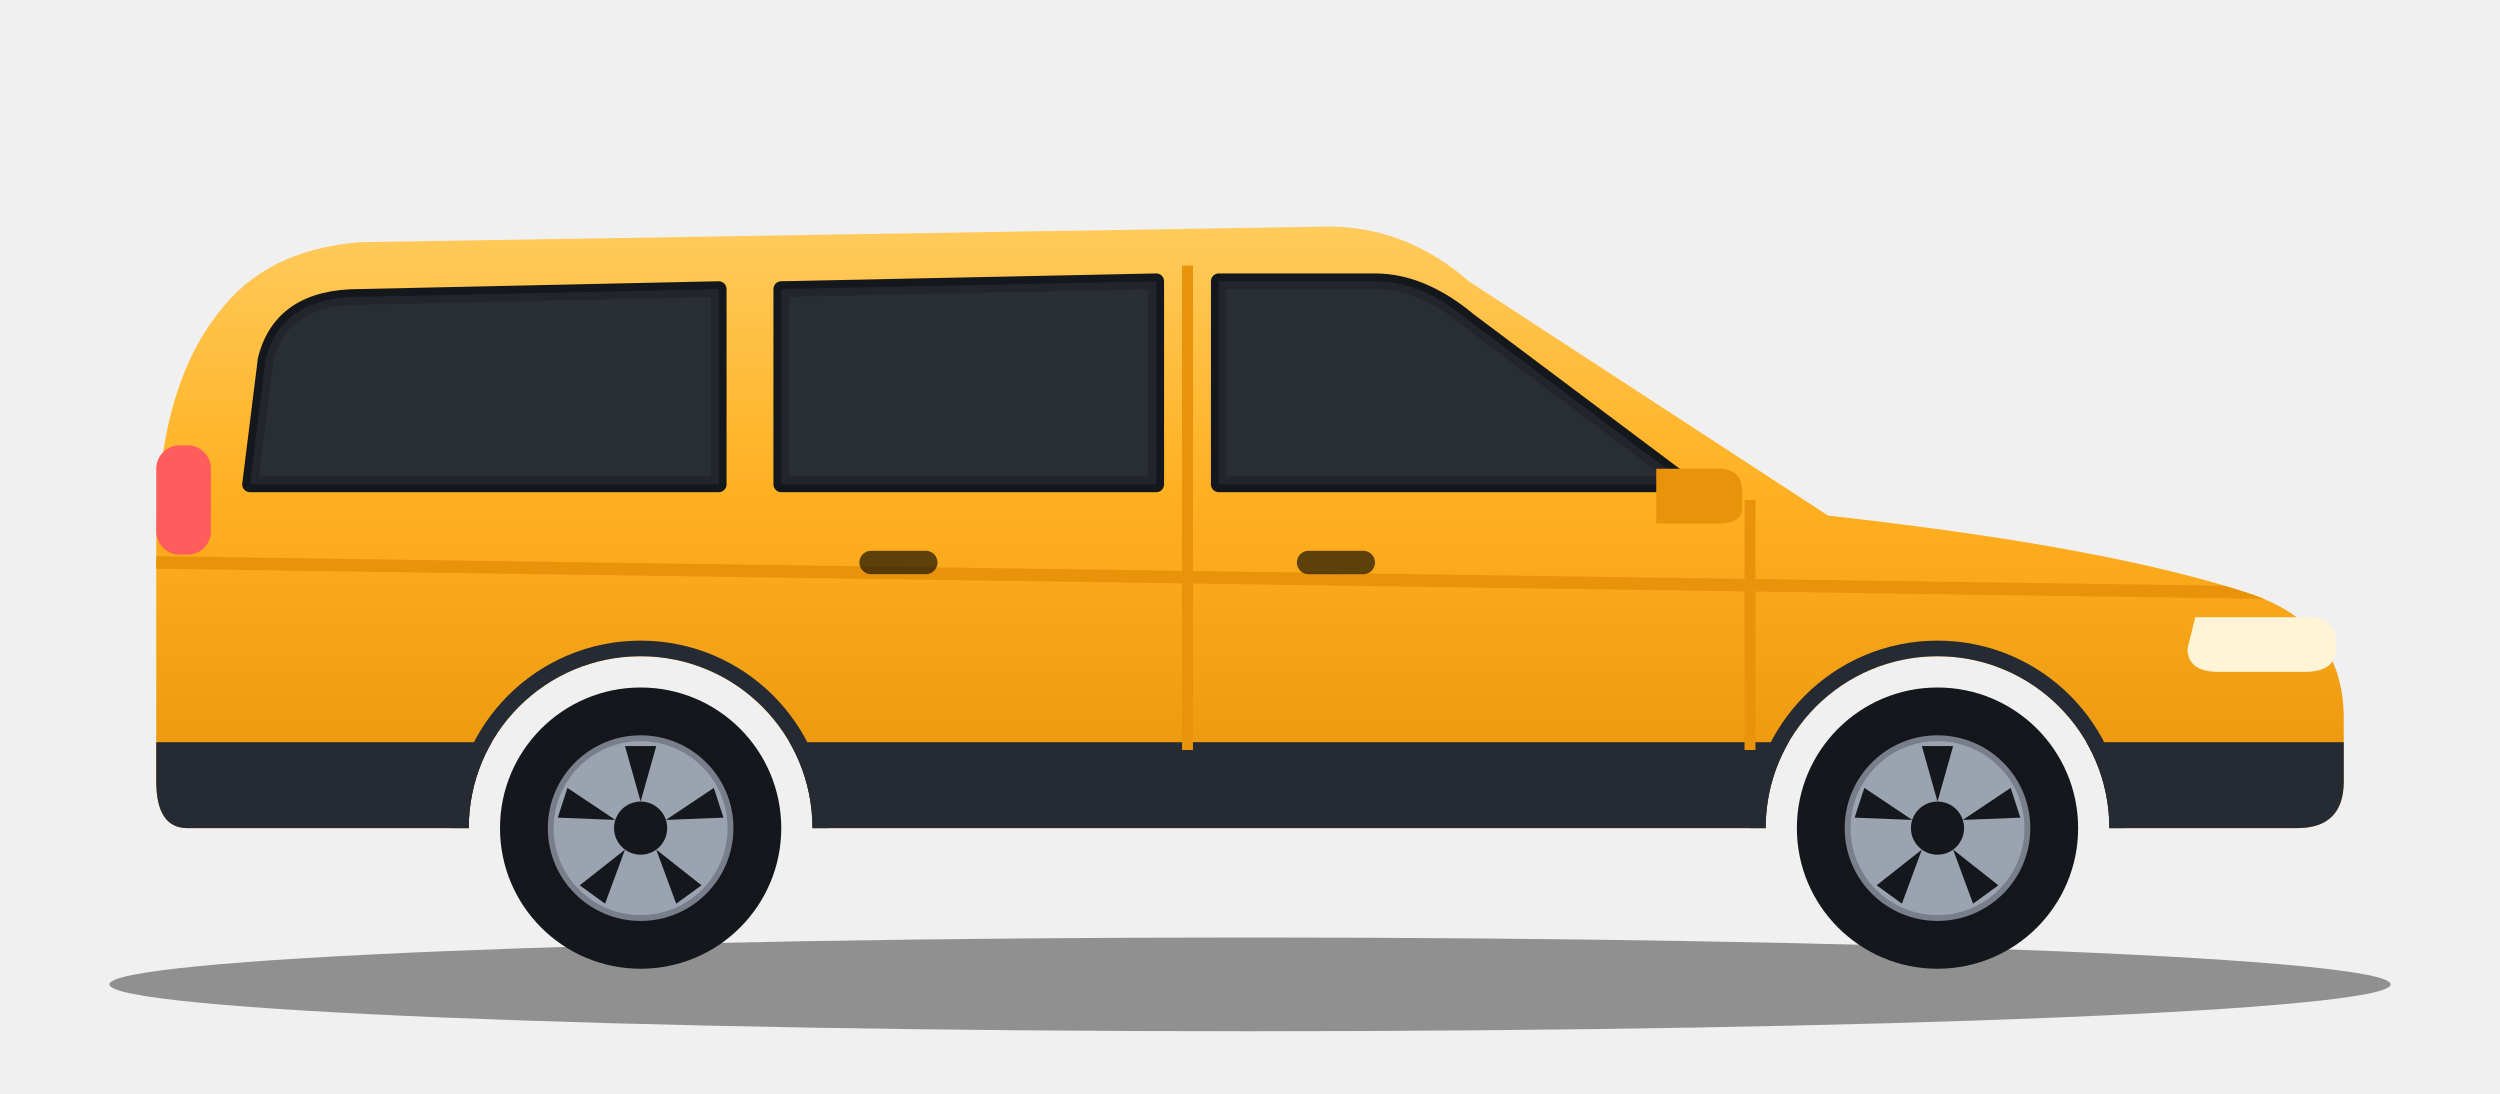
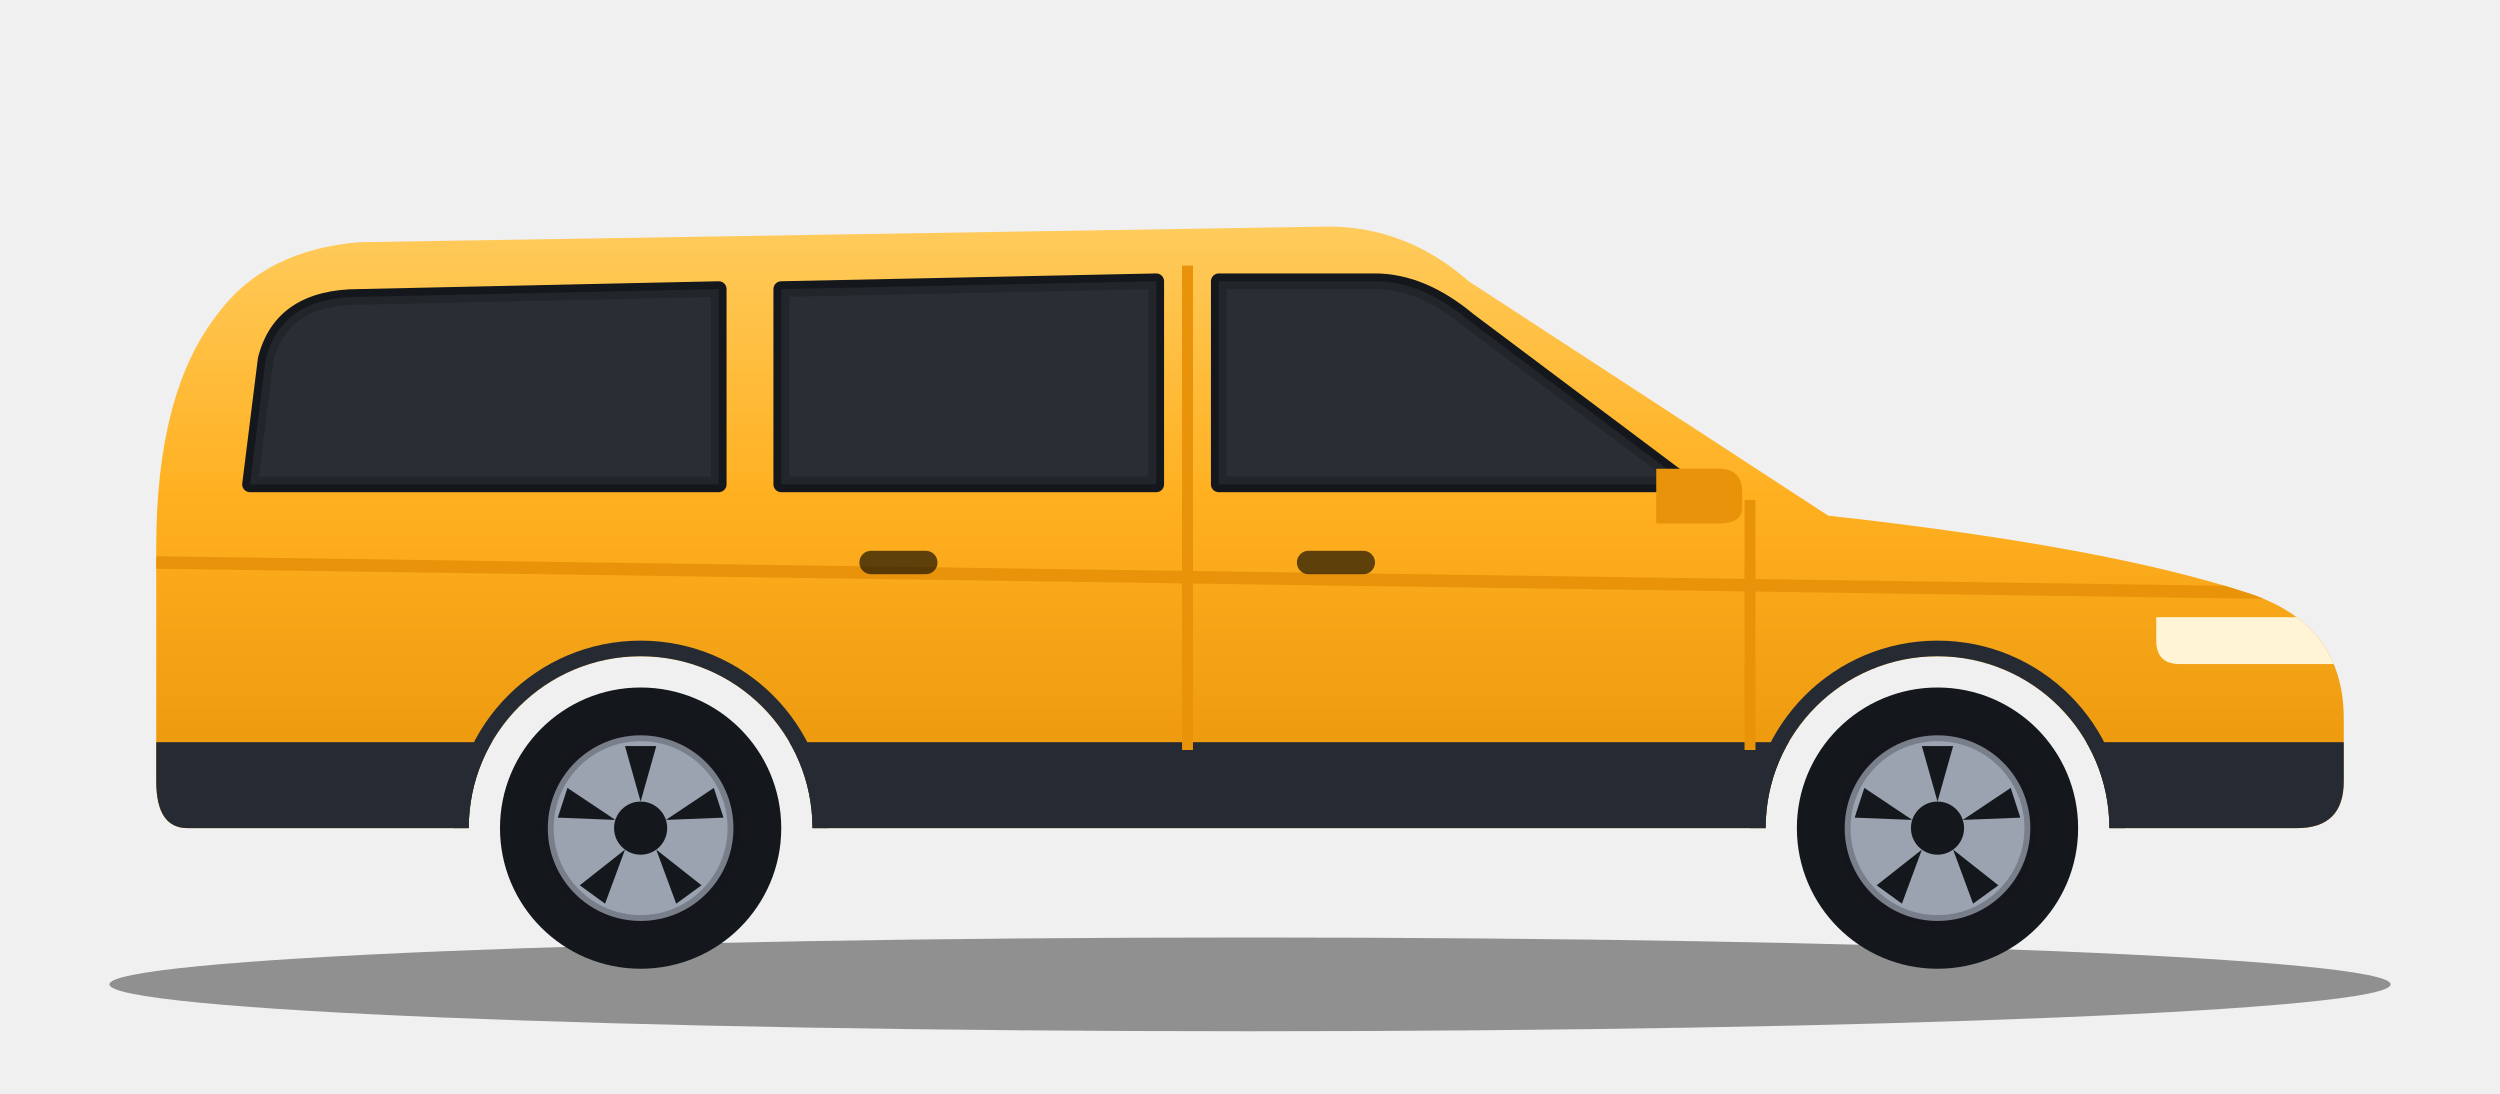
<svg xmlns="http://www.w3.org/2000/svg" viewBox="0 0 320 140" fill="none">
  <ellipse cx="160" cy="126" rx="146" ry="6" fill="#000" opacity=".4" />
  <defs>
    <linearGradient id="c-paint" x1="0" y1="0" x2="0" y2="1">
      <stop offset="0" stop-color="#ffcb5c" />
      <stop offset=".45" stop-color="#ffb020" />
      <stop offset="1" stop-color="#e8930a" />
    </linearGradient>
    <clipPath id="c-clip">
      <path d="M24 106Q20 106 20 100L20 70Q20 50 28 40Q34 32 46 31L170 29Q180 29 188 36L234 66Q270 70 288 76Q300 80 300 92L300 100Q300 106 294 106L270 106A22 22 0 0 0 226 106L104 106A22 22 0 0 0 60 106Z" />
    </clipPath>
  </defs>
  <path d="M24 106Q20 106 20 100L20 70Q20 50 28 40Q34 32 46 31L170 29Q180 29 188 36L234 66Q270 70 288 76Q300 80 300 92L300 100Q300 106 294 106L270 106A22 22 0 0 0 226 106L104 106A22 22 0 0 0 60 106Z" fill="url(#c-paint)" />
  <g clip-path="url(#c-clip)">
    <rect x="0" y="95" width="320" height="20" fill="#262b33" />
    <circle cx="82" cy="106" r="24" fill="#262b33" />
    <circle cx="248" cy="106" r="24" fill="#262b33" />
    <path d="M20 72L300 76" stroke="#e8930a" stroke-width="1.6" />
    <path d="M152 34v62" stroke="#e8930a" stroke-width="1.4" />
    <path d="M224 64v32" stroke="#e8930a" stroke-width="1.4" />
+     <path d="M276 79H330V85H279Q276 85 276 82Z" fill="#fff4d6" />
+     <rect x="-10" y="57" width="28" height="14" rx="3" fill="#ff5d5d" />
  </g>
  <path d="M32 62L34 46Q36 38 46 38L92 37L92 62Z" fill="#1c2027" stroke="#14171c" stroke-width="2" stroke-linejoin="round" />
  <path d="M100 37L148 36L148 62L100 62Z" fill="#1c2027" stroke="#14171c" stroke-width="2" stroke-linejoin="round" />
  <path d="M156 36L176 36Q182 36 188 41L216 62L156 62Z" fill="#1c2027" stroke="#14171c" stroke-width="2" stroke-linejoin="round" />
  <path d="M32 62L34 46Q36 38 46 38L92 37L92 62Z" fill="#fff" fill-opacity=".06" />
  <path d="M100 37L148 36L148 62L100 62Z" fill="#fff" fill-opacity=".06" />
  <path d="M156 36L176 36Q182 36 188 41L216 62L156 62Z" fill="#fff" fill-opacity=".06" />
  <rect x="110" y="70.5" width="10" height="3" rx="1.5" fill="#1a1203" opacity=".7" />
  <rect x="166" y="70.5" width="10" height="3" rx="1.5" fill="#1a1203" opacity=".7" />
  <path d="M212 60h8q3 0 3 3v2q0 2-3 2h-8z" fill="#e8930a" />
-   <path d="M281 79h14q4 0 4 3v1q0 3-4 3h-11q-4 0-4-3z" fill="#fff4d6" />
-   <rect x="20" y="57" width="7" height="14" rx="3" fill="#ff5d5d" />
  <g transform="translate(82 106)">
    <circle r="18" fill="#14171c" />
    <circle r="11.88" fill="#9aa3af" />
    <g class="spin">
      <path d="M0 -3.4L-2 -10.5h4z" transform="rotate(0)" fill="#14171c" />
      <path d="M0 -3.4L-2 -10.5h4z" transform="rotate(72)" fill="#14171c" />
      <path d="M0 -3.4L-2 -10.5h4z" transform="rotate(144)" fill="#14171c" />
      <path d="M0 -3.4L-2 -10.5h4z" transform="rotate(216)" fill="#14171c" />
      <path d="M0 -3.4L-2 -10.5h4z" transform="rotate(288)" fill="#14171c" />
      <circle r="11.88" fill="none" stroke="#14171c" stroke-opacity=".25" stroke-width="1.5" />
    </g>
    <circle r="3.4" fill="#14171c" />
  </g>
  <g transform="translate(248 106)">
    <circle r="18" fill="#14171c" />
    <circle r="11.88" fill="#9aa3af" />
    <g class="spin">
      <path d="M0 -3.4L-2 -10.5h4z" transform="rotate(0)" fill="#14171c" />
      <path d="M0 -3.4L-2 -10.5h4z" transform="rotate(72)" fill="#14171c" />
      <path d="M0 -3.4L-2 -10.5h4z" transform="rotate(144)" fill="#14171c" />
      <path d="M0 -3.4L-2 -10.5h4z" transform="rotate(216)" fill="#14171c" />
      <path d="M0 -3.4L-2 -10.5h4z" transform="rotate(288)" fill="#14171c" />
      <circle r="11.88" fill="none" stroke="#14171c" stroke-opacity=".25" stroke-width="1.5" />
    </g>
    <circle r="3.4" fill="#14171c" />
  </g>
</svg>
